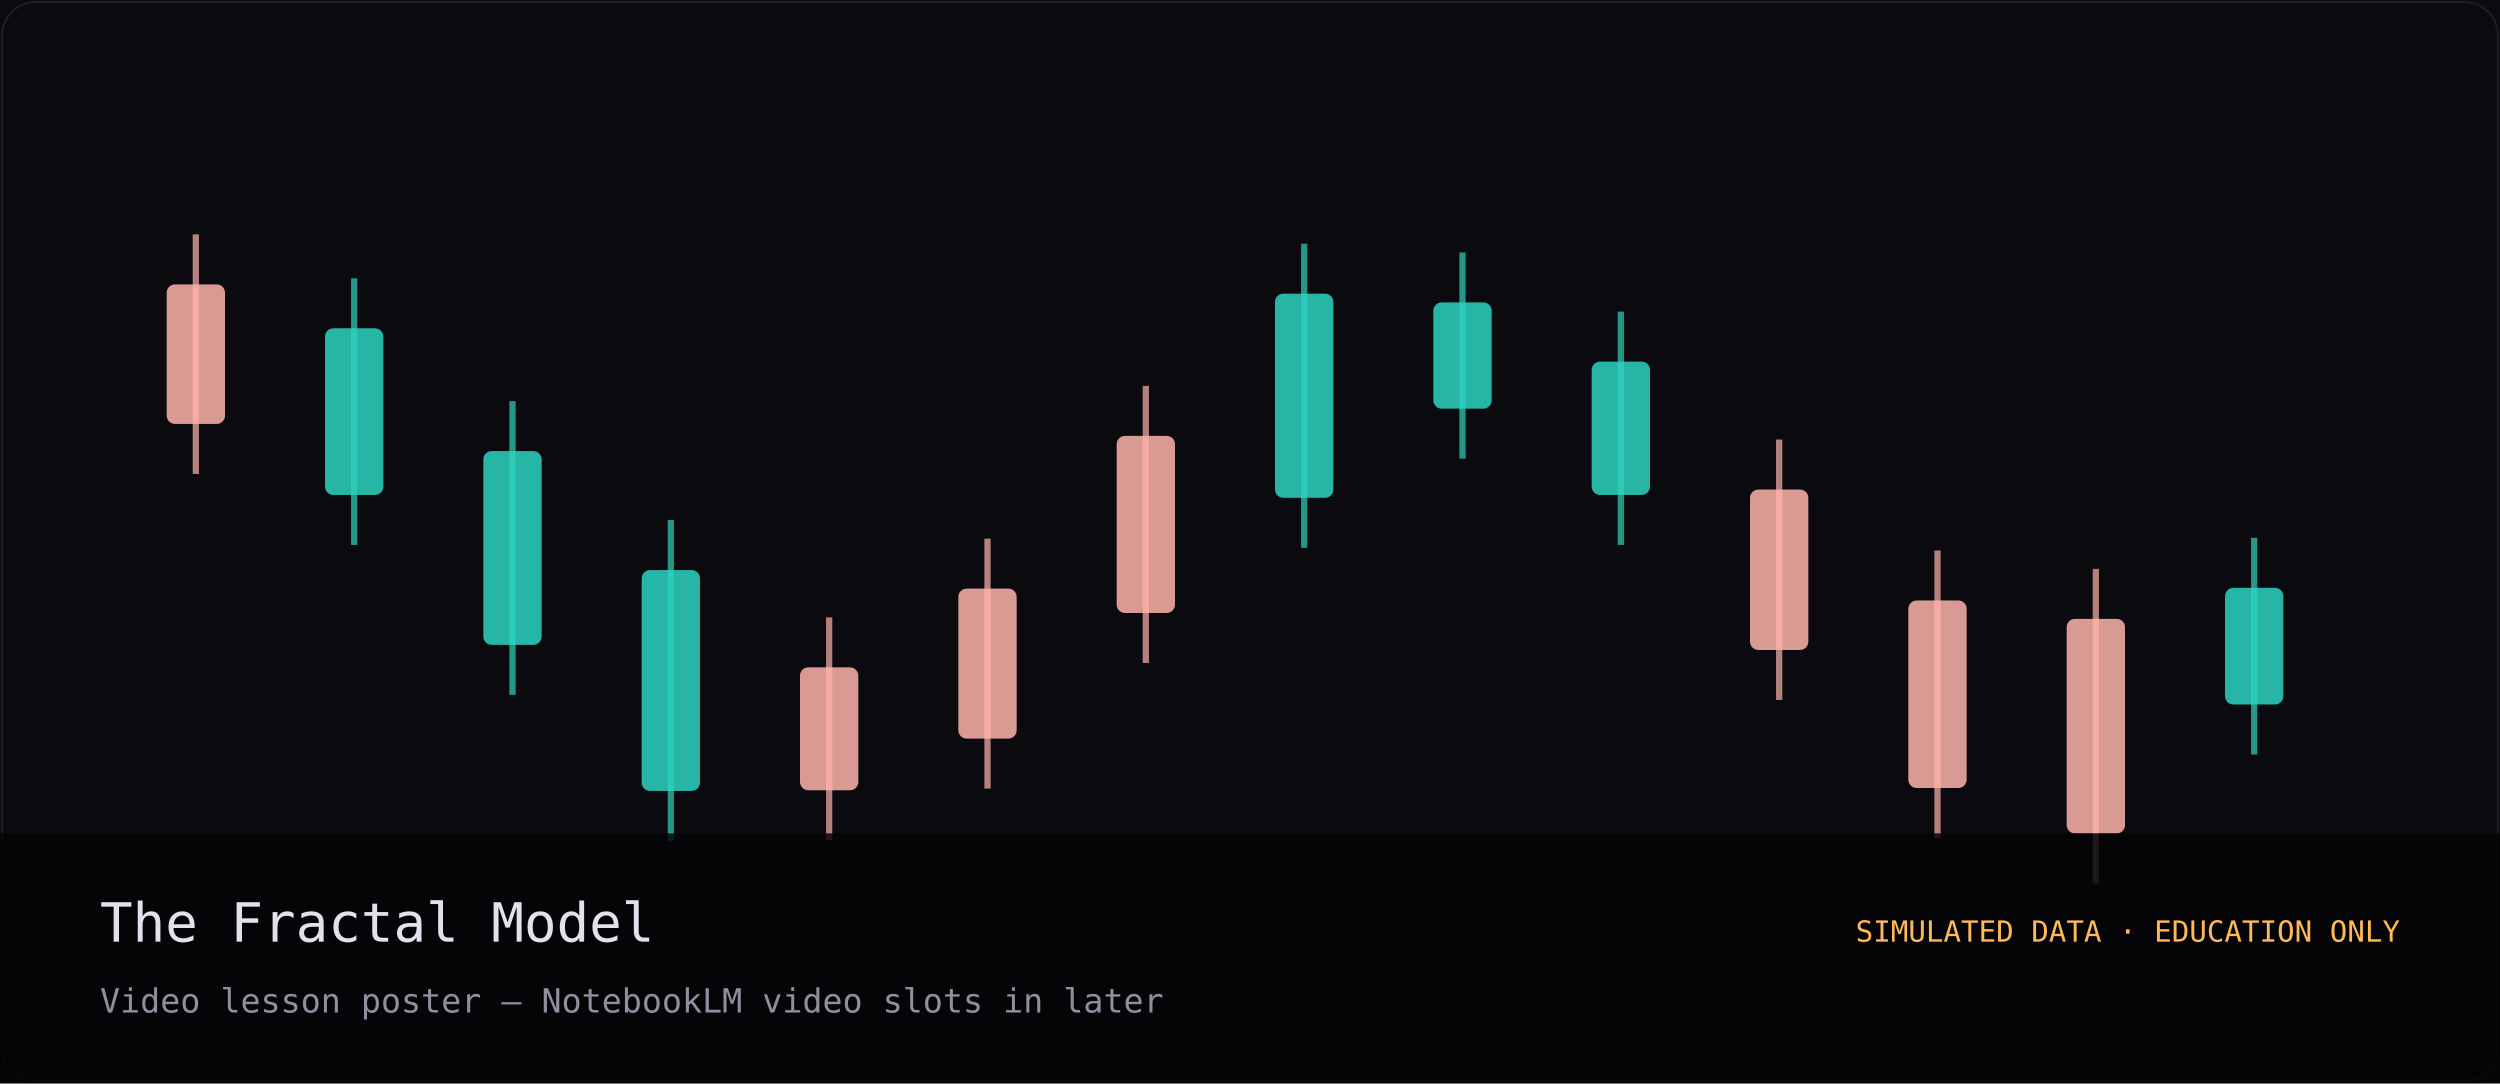
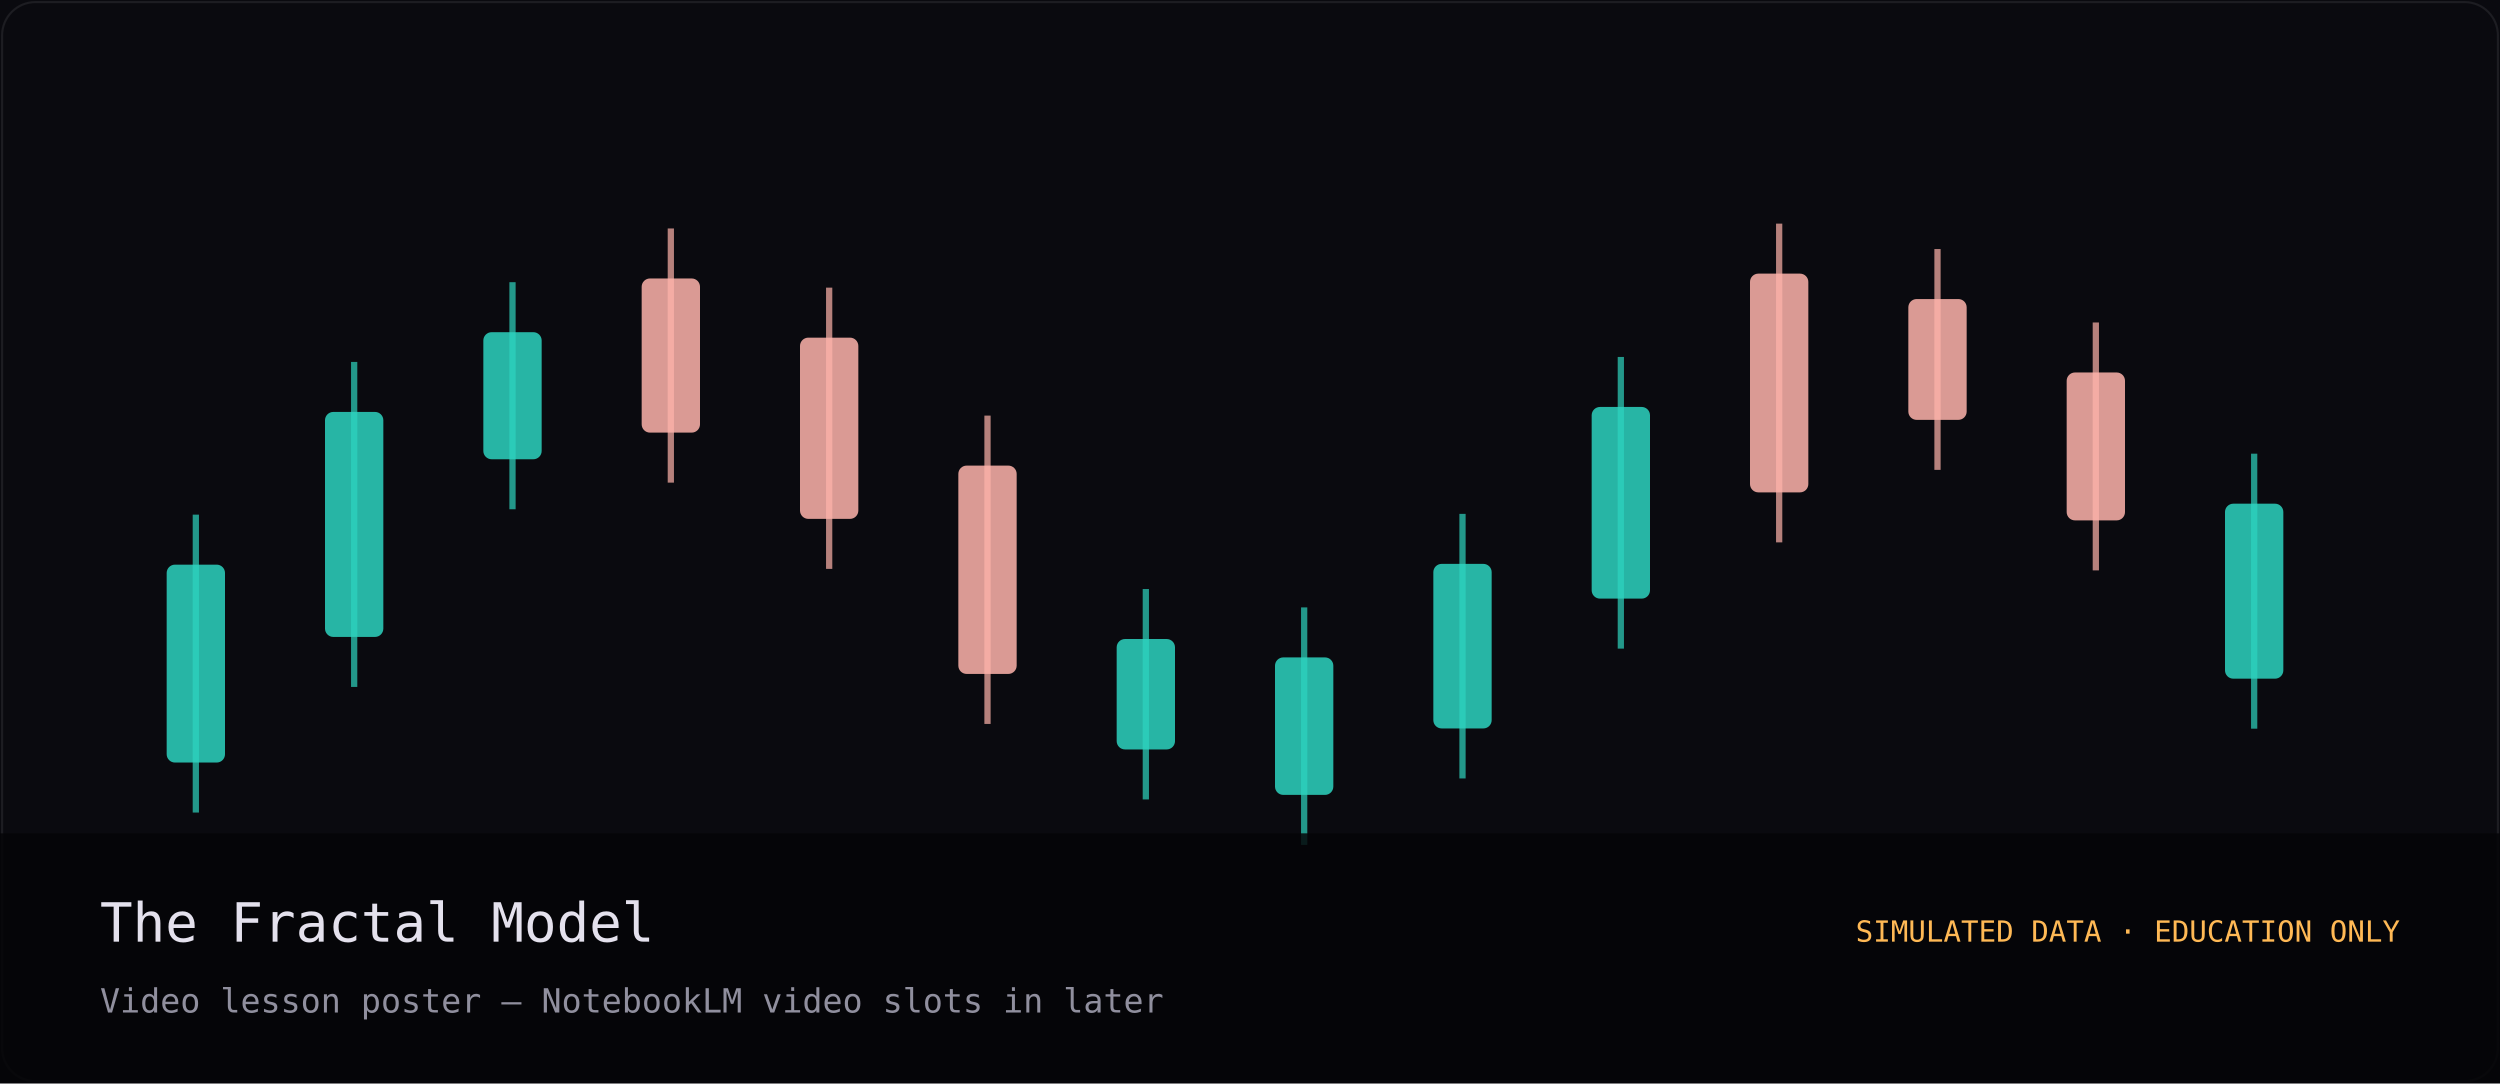
<svg xmlns="http://www.w3.org/2000/svg" width="1200" height="520" viewBox="0 0 1200 520">
  <rect width="1200" height="520" fill="#0A0A0F" />
  <rect x="1" y="1" width="1198" height="518" rx="16" fill="none" stroke="rgba(255,255,255,0.08)" />
-   <line x1="94" y1="112.501" x2="94" y2="227.501" stroke="#FFB4AB" stroke-width="3" opacity="0.7" />
-   <rect x="80" y="136.501" width="28" height="67" rx="4" fill="#FFB4AB" opacity="0.85" />
-   <line x1="170" y1="133.583" x2="170" y2="261.583" stroke="#2DD4BF" stroke-width="3" opacity="0.7" />
-   <rect x="156" y="157.583" width="28" height="80" rx="4" fill="#2DD4BF" opacity="0.85" />
-   <line x1="246" y1="192.526" x2="246" y2="333.526" stroke="#2DD4BF" stroke-width="3" opacity="0.7" />
-   <rect x="232" y="216.526" width="28" height="93" rx="4" fill="#2DD4BF" opacity="0.85" />
-   <line x1="322" y1="249.634" x2="322" y2="403.634" stroke="#2DD4BF" stroke-width="3" opacity="0.7" />
-   <rect x="308" y="273.634" width="28" height="106" rx="4" fill="#2DD4BF" opacity="0.85" />
-   <line x1="398" y1="296.322" x2="398" y2="403.322" stroke="#FFB4AB" stroke-width="3" opacity="0.7" />
-   <rect x="384" y="320.322" width="28" height="59" rx="4" fill="#FFB4AB" opacity="0.85" />
-   <line x1="474" y1="258.526" x2="474" y2="378.526" stroke="#FFB4AB" stroke-width="3" opacity="0.7" />
-   <rect x="460" y="282.526" width="28" height="72" rx="4" fill="#FFB4AB" opacity="0.85" />
-   <line x1="550" y1="185.228" x2="550" y2="318.228" stroke="#FFB4AB" stroke-width="3" opacity="0.7" />
-   <rect x="536" y="209.228" width="28" height="85" rx="4" fill="#FFB4AB" opacity="0.85" />
-   <line x1="626" y1="116.948" x2="626" y2="262.948" stroke="#2DD4BF" stroke-width="3" opacity="0.7" />
-   <rect x="612" y="140.948" width="28" height="98" rx="4" fill="#2DD4BF" opacity="0.85" />
-   <line x1="702" y1="121.161" x2="702" y2="220.161" stroke="#2DD4BF" stroke-width="3" opacity="0.7" />
-   <rect x="688" y="145.161" width="28" height="51" rx="4" fill="#2DD4BF" opacity="0.85" />
-   <line x1="778" y1="149.565" x2="778" y2="261.565" stroke="#2DD4BF" stroke-width="3" opacity="0.7" />
-   <rect x="764" y="173.565" width="28" height="64" rx="4" fill="#2DD4BF" opacity="0.85" />
-   <line x1="854" y1="210.989" x2="854" y2="335.989" stroke="#FFB4AB" stroke-width="3" opacity="0.7" />
-   <rect x="840" y="234.989" width="28" height="77" rx="4" fill="#FFB4AB" opacity="0.85" />
-   <line x1="930" y1="264.231" x2="930" y2="402.231" stroke="#FFB4AB" stroke-width="3" opacity="0.7" />
-   <rect x="916" y="288.231" width="28" height="90" rx="4" fill="#FFB4AB" opacity="0.85" />
-   <line x1="1006" y1="273.052" x2="1006" y2="424.052" stroke="#FFB4AB" stroke-width="3" opacity="0.7" />
-   <rect x="992" y="297.052" width="28" height="103" rx="4" fill="#FFB4AB" opacity="0.85" />
-   <line x1="1082" y1="258.158" x2="1082" y2="362.158" stroke="#2DD4BF" stroke-width="3" opacity="0.7" />
-   <rect x="1068" y="282.158" width="28" height="56" rx="4" fill="#2DD4BF" opacity="0.85" />
+   <line x1="94" y1="247.026" x2="94" y2="390.026" stroke="#2DD4BF" stroke-width="3" opacity="0.7" />
+   <rect x="80" y="271.026" width="28" height="95" rx="4" fill="#2DD4BF" opacity="0.85" />
+   <line x1="170" y1="173.728" x2="170" y2="329.728" stroke="#2DD4BF" stroke-width="3" opacity="0.7" />
+   <rect x="156" y="197.728" width="28" height="108" rx="4" fill="#2DD4BF" opacity="0.85" />
+   <line x1="246" y1="135.448" x2="246" y2="244.448" stroke="#2DD4BF" stroke-width="3" opacity="0.7" />
+   <rect x="232" y="159.448" width="28" height="61" rx="4" fill="#2DD4BF" opacity="0.85" />
+   <line x1="322" y1="109.661" x2="322" y2="231.661" stroke="#FFB4AB" stroke-width="3" opacity="0.7" />
+   <rect x="308" y="133.661" width="28" height="74" rx="4" fill="#FFB4AB" opacity="0.85" />
+   <line x1="398" y1="138.065" x2="398" y2="273.065" stroke="#FFB4AB" stroke-width="3" opacity="0.7" />
+   <rect x="384" y="162.065" width="28" height="87" rx="4" fill="#FFB4AB" opacity="0.85" />
+   <line x1="474" y1="199.489" x2="474" y2="347.489" stroke="#FFB4AB" stroke-width="3" opacity="0.7" />
+   <rect x="460" y="223.489" width="28" height="100" rx="4" fill="#FFB4AB" opacity="0.85" />
+   <line x1="550" y1="282.731" x2="550" y2="383.731" stroke="#2DD4BF" stroke-width="3" opacity="0.7" />
+   <rect x="536" y="306.731" width="28" height="53" rx="4" fill="#2DD4BF" opacity="0.85" />
+   <line x1="626" y1="291.552" x2="626" y2="405.552" stroke="#2DD4BF" stroke-width="3" opacity="0.7" />
+   <rect x="612" y="315.552" width="28" height="66" rx="4" fill="#2DD4BF" opacity="0.85" />
+   <line x1="702" y1="246.658" x2="702" y2="373.658" stroke="#2DD4BF" stroke-width="3" opacity="0.7" />
+   <rect x="688" y="270.658" width="28" height="79" rx="4" fill="#2DD4BF" opacity="0.85" />
+   <line x1="778" y1="171.34" x2="778" y2="311.34" stroke="#2DD4BF" stroke-width="3" opacity="0.7" />
+   <rect x="764" y="195.34" width="28" height="92" rx="4" fill="#2DD4BF" opacity="0.85" />
+   <line x1="854" y1="107.34" x2="854" y2="260.34" stroke="#FFB4AB" stroke-width="3" opacity="0.7" />
+   <rect x="840" y="131.34" width="28" height="105" rx="4" fill="#FFB4AB" opacity="0.85" />
+   <line x1="930" y1="119.538" x2="930" y2="225.538" stroke="#FFB4AB" stroke-width="3" opacity="0.7" />
+   <rect x="916" y="143.538" width="28" height="58" rx="4" fill="#FFB4AB" opacity="0.85" />
+   <line x1="1006" y1="154.789" x2="1006" y2="273.789" stroke="#FFB4AB" stroke-width="3" opacity="0.7" />
+   <rect x="992" y="178.789" width="28" height="71" rx="4" fill="#FFB4AB" opacity="0.85" />
+   <line x1="1082" y1="217.768" x2="1082" y2="349.768" stroke="#2DD4BF" stroke-width="3" opacity="0.7" />
+   <rect x="1068" y="241.768" width="28" height="84" rx="4" fill="#2DD4BF" opacity="0.85" />
  <rect x="0" y="400" width="1200" height="120" fill="#050507" opacity="0.85" />
  <text x="48" y="452" font-family="Menlo, monospace" font-size="26" fill="#E4E1ED">The Fractal Model</text>
  <text x="48" y="486" font-family="Menlo, monospace" font-size="16" fill="#908F9E">Video lesson poster — NotebookLM video slots in later</text>
  <text x="1152" y="452" text-anchor="end" font-family="Menlo, monospace" font-size="14" fill="#FFB955">SIMULATED DATA · EDUCATION ONLY</text>
</svg>
